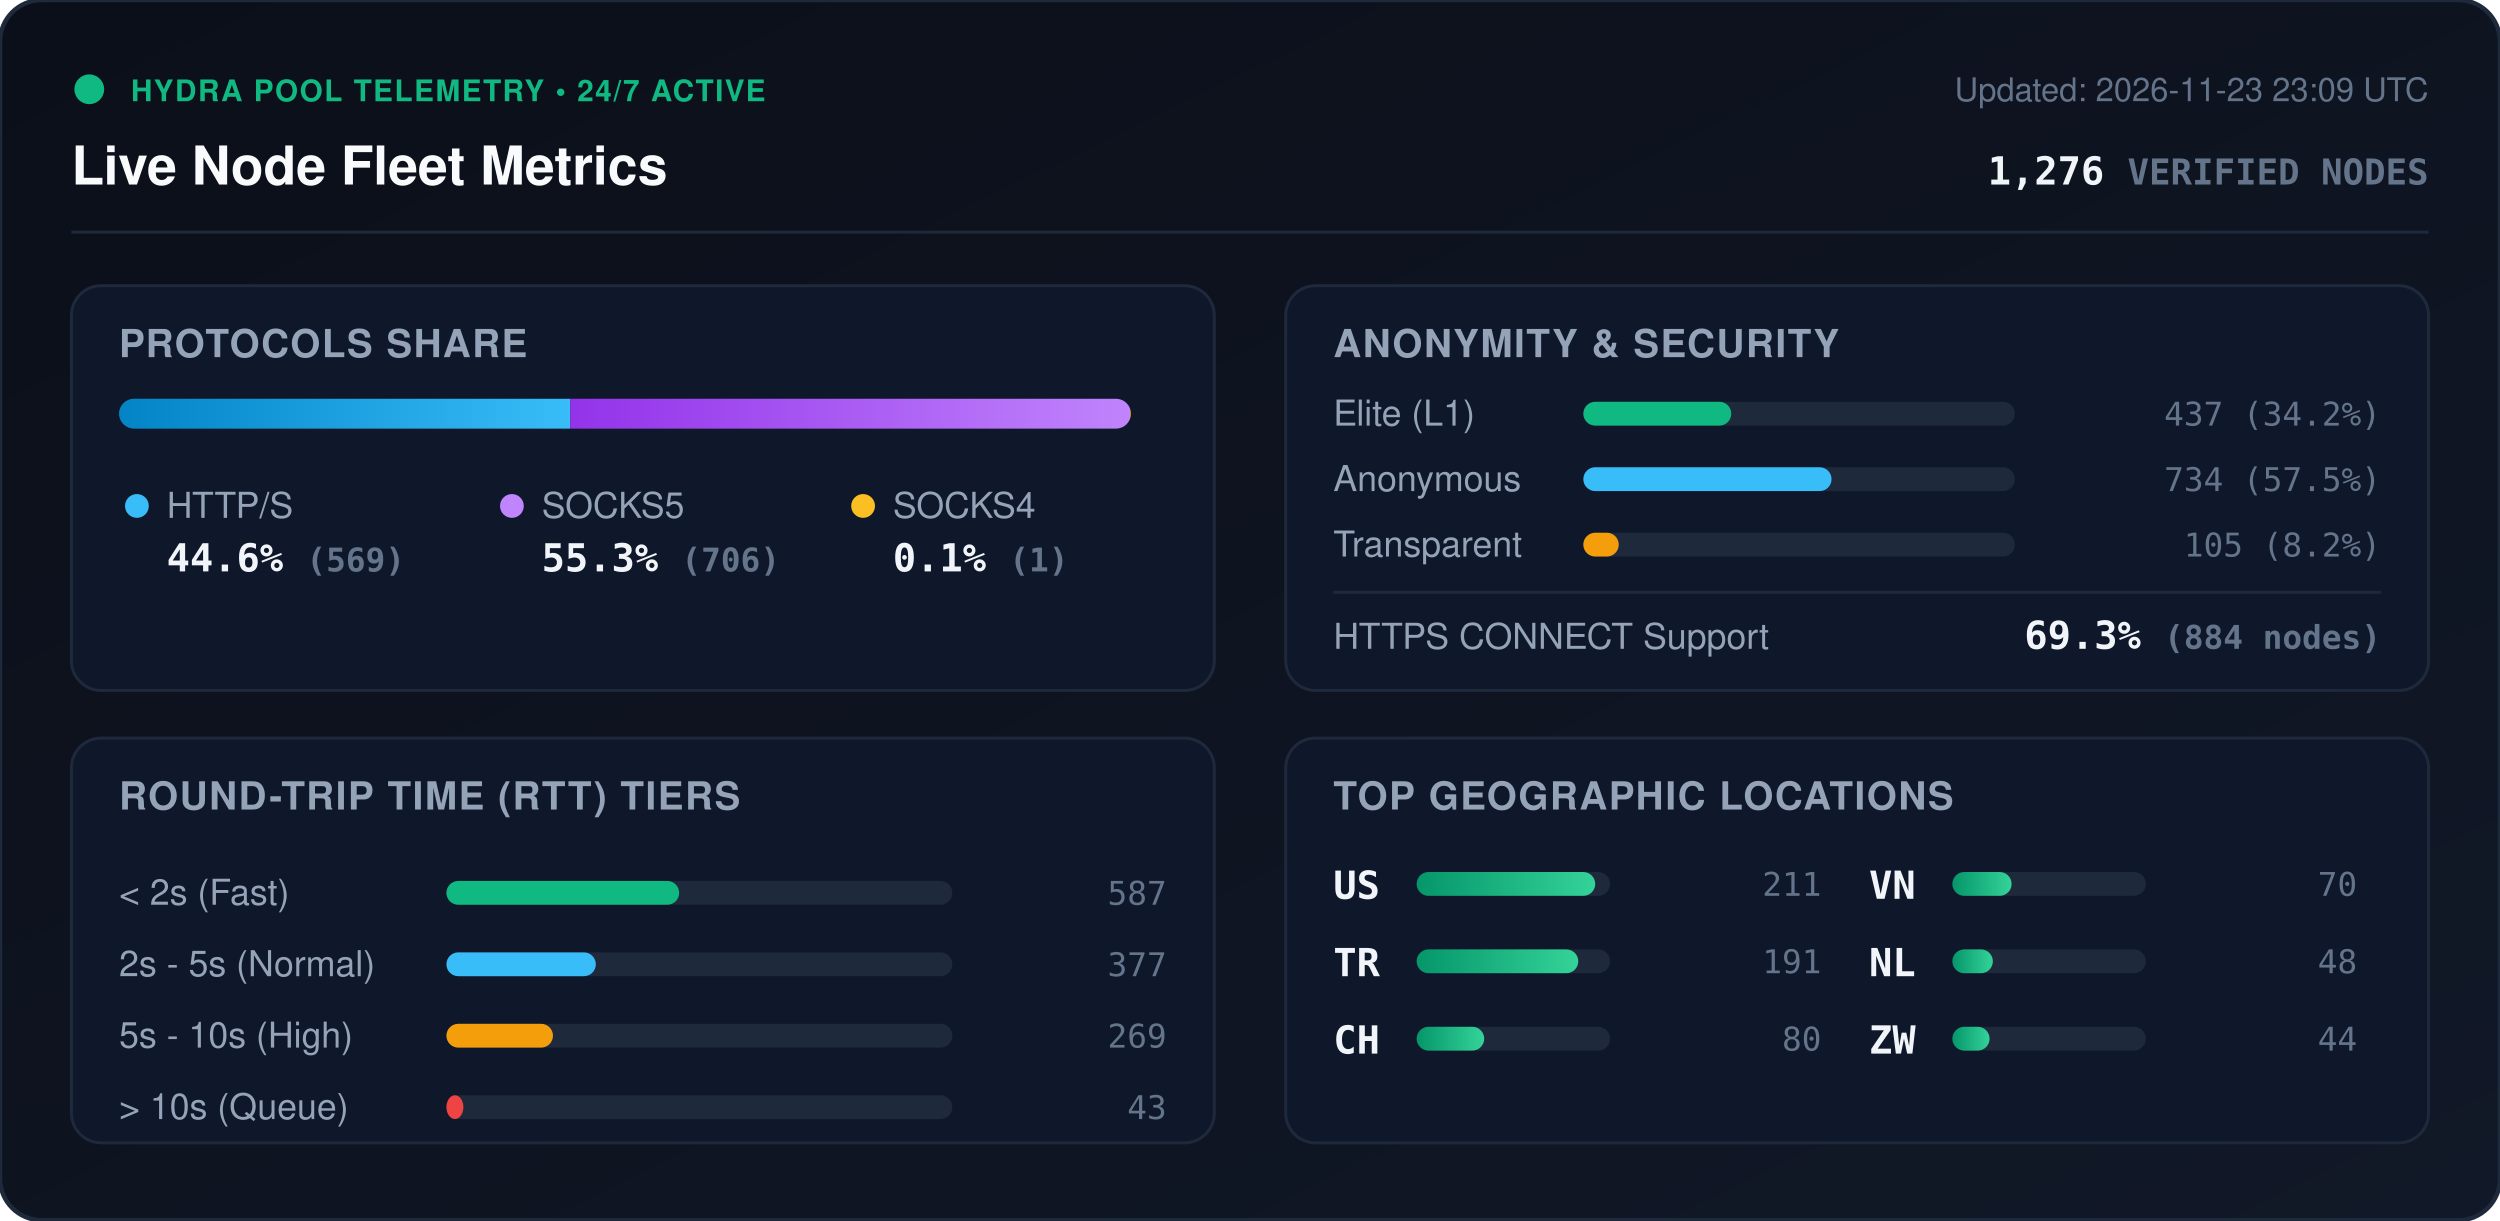
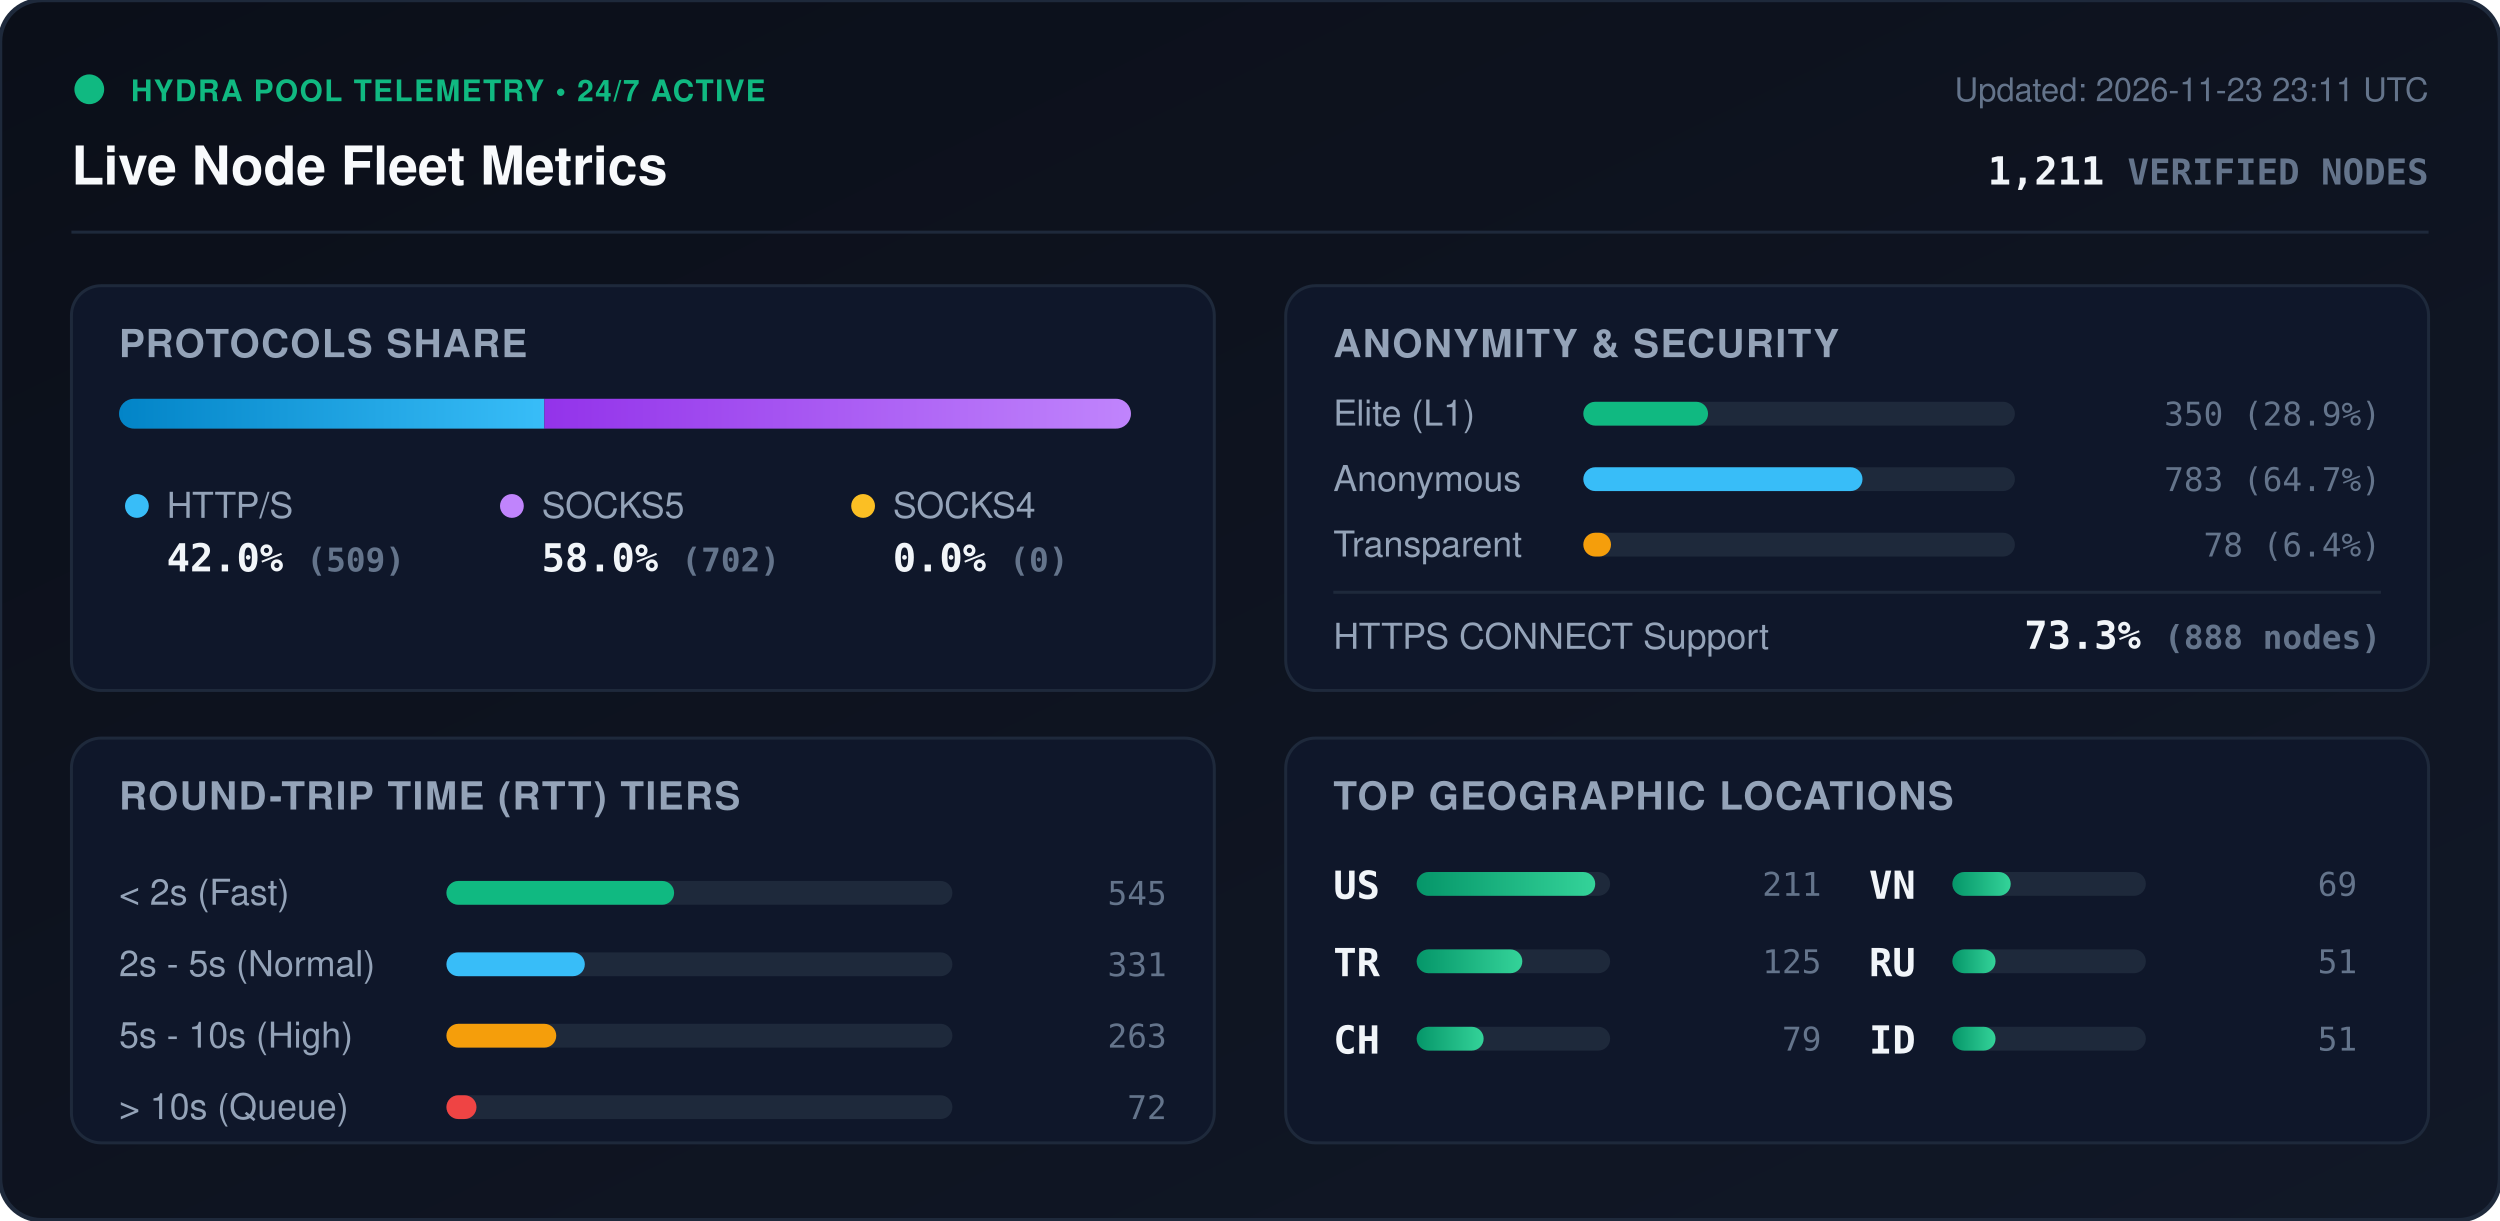
<svg xmlns="http://www.w3.org/2000/svg" viewBox="0 0 840 410" width="840" height="410" style="max-width: 100%; height: auto;">
  <defs>
    <linearGradient id="bg" x1="0%" y1="0%" x2="100%" y2="100%">
      <stop offset="0%" stop-color="#0b0f19" />
      <stop offset="100%" stop-color="#111827" />
    </linearGradient>
    <linearGradient id="bar-http" x1="0%" y1="0%" x2="100%" y2="0%">
      <stop offset="0%" stop-color="#0284c7" />
      <stop offset="100%" stop-color="#38bdf8" />
    </linearGradient>
    <linearGradient id="bar-socks5" x1="0%" y1="0%" x2="100%" y2="0%">
      <stop offset="0%" stop-color="#9333ea" />
      <stop offset="100%" stop-color="#c084fc" />
    </linearGradient>
    <linearGradient id="bar-socks4" x1="0%" y1="0%" x2="100%" y2="0%">
      <stop offset="0%" stop-color="#d97706" />
      <stop offset="100%" stop-color="#fbbf24" />
    </linearGradient>
    <linearGradient id="bar-green" x1="0%" y1="0%" x2="100%" y2="0%">
      <stop offset="0%" stop-color="#059669" />
      <stop offset="100%" stop-color="#34d399" />
    </linearGradient>
    <clipPath id="prog-track-clip">
      <rect width="340.0" height="10" rx="5" />
    </clipPath>
    <style>
      .title { font: 700 18px -apple-system, BlinkMacSystemFont, 'Segoe UI', Helvetica, Arial, sans-serif; fill: #f8fafc; }
      .sub { font: 500 11px -apple-system, BlinkMacSystemFont, 'Segoe UI', Helvetica, Arial, sans-serif; fill: #64748b; }
      .section-hdr { font: 600 13px -apple-system, BlinkMacSystemFont, 'Segoe UI', Helvetica, Arial, sans-serif; fill: #94a3b8; letter-spacing: 0.5px; }
      .metric-val { font: 700 13px -apple-system, BlinkMacSystemFont, 'Segoe UI', Helvetica, Arial, sans-serif; fill: #f1f5f9; }
      .metric-lbl { font: 500 12px -apple-system, BlinkMacSystemFont, 'Segoe UI', Helvetica, Arial, sans-serif; fill: #94a3b8; }
      .badge-txt { font: 700 10px -apple-system, BlinkMacSystemFont, 'Segoe UI', Helvetica, Arial, sans-serif; fill: #10b981; letter-spacing: 0.5px; }
      .mono { font-family: ui-monospace, SFMono-Regular, Menlo, Monaco, Consolas, monospace; }
      .pulse { animation: beacon 2s infinite ease-in-out; }
      @keyframes beacon { 0%, 100% { opacity: 1; } 50% { opacity: 0.35; } }
    </style>
  </defs>
  <rect width="840" height="410" rx="14" fill="url(#bg)" stroke="#1e293b" stroke-width="1.5" />
  <g transform="translate(24, 24)">
    <circle cx="6" cy="6" r="5" fill="#10b981" class="pulse" />
    <text x="20" y="10" class="badge-txt">HYDRA POOL TELEMETRY • 24/7 ACTIVE</text>
    <text x="0" y="38" class="title">Live Node Fleet Metrics</text>
-     <text x="792" y="10" text-anchor="end" class="sub">Updated: 2026-11-23 23:09 UTC</text>
-     <text x="792" y="38" text-anchor="end" class="metric-val mono" fill="#38bdf8">1,276 <tspan font-size="12" fill="#64748b">VERIFIED NODES</tspan>
+     <text x="792" y="10" text-anchor="end" class="sub">Updated: 2026-11-23 23:11 UTC</text>
+     <text x="792" y="38" text-anchor="end" class="metric-val mono" fill="#38bdf8">1,211 <tspan font-size="12" fill="#64748b">VERIFIED NODES</tspan>
    </text>
  </g>
  <line x1="24" y1="78" x2="816" y2="78" stroke="#1e293b" stroke-width="1" />
  <g transform="translate(24, 96)">
    <rect width="384" height="136" rx="10" fill="#0f172a" stroke="#1e293b" />
    <text x="16" y="24" class="section-hdr">PROTOCOLS SHARE</text>
    <g transform="translate(16, 38)">
      <rect width="340.0" height="10" rx="5" fill="#1e293b" />
      <g clip-path="url(#prog-track-clip)">
-         <rect x="0" width="151.6" height="10" fill="url(#bar-http)" />
-         <rect x="151.6" width="188.1" height="10" fill="url(#bar-socks5)" />
-         <rect x="339.7" width="0.3" height="10" fill="url(#bar-socks4)" />
+         <rect x="0" width="142.9" height="10" fill="url(#bar-http)" />
+         <rect x="142.9" width="197.1" height="10" fill="url(#bar-socks5)" />
+         <rect x="340.0" width="0.0" height="10" fill="url(#bar-socks4)" />
      </g>
    </g>
    <g transform="translate(16, 68)">
      <circle cx="6" cy="6" r="4" fill="#38bdf8" />
      <text x="16" y="10" class="metric-lbl">HTTP/S</text>
-       <text x="16" y="28" class="metric-val mono">44.6% <tspan font-size="11" fill="#64748b">(569)</tspan>
+       <text x="16" y="28" class="metric-val mono">42.0% <tspan font-size="11" fill="#64748b">(509)</tspan>
      </text>
      <circle cx="132" cy="6" r="4" fill="#c084fc" />
      <text x="142" y="10" class="metric-lbl">SOCKS5</text>
-       <text x="142" y="28" class="metric-val mono">55.3% <tspan font-size="11" fill="#64748b">(706)</tspan>
+       <text x="142" y="28" class="metric-val mono">58.0% <tspan font-size="11" fill="#64748b">(702)</tspan>
      </text>
      <circle cx="250" cy="6" r="4" fill="#fbbf24" />
      <text x="260" y="10" class="metric-lbl">SOCKS4</text>
-       <text x="260" y="28" class="metric-val mono">0.1% <tspan font-size="11" fill="#64748b">(1)</tspan>
+       <text x="260" y="28" class="metric-val mono">0.0% <tspan font-size="11" fill="#64748b">(0)</tspan>
      </text>
    </g>
  </g>
  <g transform="translate(432, 96)">
    <rect width="384" height="136" rx="10" fill="#0f172a" stroke="#1e293b" />
    <text x="16" y="24" class="section-hdr">ANONYMITY &amp; SECURITY</text>
    <text x="16" y="47" class="metric-lbl">Elite (L1)</text>
    <rect x="100" y="39" width="145.0" height="8" rx="4" fill="#1e293b" />
-     <rect x="100" y="39" width="49.7" height="8" rx="4" fill="#10b981" />
-     <text x="368" y="47" text-anchor="end" class="mono sub" fill="#e2e8f0">437 (34.2%)</text>
+     <rect x="100" y="39" width="41.9" height="8" rx="4" fill="#10b981" />
+     <text x="368" y="47" text-anchor="end" class="mono sub" fill="#e2e8f0">350 (28.9%)</text>
    <text x="16" y="69" class="metric-lbl">Anonymous</text>
    <rect x="100" y="61" width="145.0" height="8" rx="4" fill="#1e293b" />
-     <rect x="100" y="61" width="83.4" height="8" rx="4" fill="#38bdf8" />
-     <text x="368" y="69" text-anchor="end" class="mono sub" fill="#e2e8f0">734 (57.5%)</text>
+     <rect x="100" y="61" width="93.8" height="8" rx="4" fill="#38bdf8" />
+     <text x="368" y="69" text-anchor="end" class="mono sub" fill="#e2e8f0">783 (64.7%)</text>
    <text x="16" y="91" class="metric-lbl">Transparent</text>
    <rect x="100" y="83" width="145.0" height="8" rx="4" fill="#1e293b" />
-     <rect x="100" y="83" width="11.9" height="8" rx="4" fill="#f59e0b" />
-     <text x="368" y="91" text-anchor="end" class="mono sub" fill="#e2e8f0">105 (8.2%)</text>
+     <rect x="100" y="83" width="9.3" height="8" rx="4" fill="#f59e0b" />
+     <text x="368" y="91" text-anchor="end" class="mono sub" fill="#e2e8f0">78 (6.4%)</text>
    <line x1="16" y1="103" x2="368" y2="103" stroke="#1e293b" stroke-width="1" />
    <text x="16" y="122" class="metric-lbl">HTTPS CONNECT Support</text>
-     <text x="368" y="122" text-anchor="end" class="metric-val mono" fill="#34d399">69.3% <tspan font-size="11" fill="#64748b">(884 nodes)</tspan>
+     <text x="368" y="122" text-anchor="end" class="metric-val mono" fill="#34d399">73.3% <tspan font-size="11" fill="#64748b">(888 nodes)</tspan>
    </text>
  </g>
  <g transform="translate(24, 248)">
    <rect width="384" height="136" rx="10" fill="#0f172a" stroke="#1e293b" />
    <text x="16" y="24" class="section-hdr">ROUND-TRIP TIME (RTT) TIERS</text>
    <g transform="translate(16, 42)">
      <text x="0" y="14" class="metric-lbl">&lt; 2s (Fast)</text>
      <rect x="110" y="6" width="170" height="8" rx="4" fill="#1e293b" />
-       <rect x="110" y="6" width="78.2" height="8" rx="4" fill="#10b981" />
-       <text x="352" y="14" text-anchor="end" class="mono sub">587</text>
+       <rect x="110" y="6" width="76.5" height="8" rx="4" fill="#10b981" />
+       <text x="352" y="14" text-anchor="end" class="mono sub">545</text>
      <text x="0" y="38" class="metric-lbl">2s - 5s (Normal)</text>
      <rect x="110" y="30" width="170" height="8" rx="4" fill="#1e293b" />
-       <rect x="110" y="30" width="50.2" height="8" rx="4" fill="#38bdf8" />
-       <text x="352" y="38" text-anchor="end" class="mono sub">377</text>
+       <rect x="110" y="30" width="46.5" height="8" rx="4" fill="#38bdf8" />
+       <text x="352" y="38" text-anchor="end" class="mono sub">331</text>
      <text x="0" y="62" class="metric-lbl">5s - 10s (High)</text>
      <rect x="110" y="54" width="170" height="8" rx="4" fill="#1e293b" />
-       <rect x="110" y="54" width="35.8" height="8" rx="4" fill="#f59e0b" />
-       <text x="352" y="62" text-anchor="end" class="mono sub">269</text>
+       <rect x="110" y="54" width="36.9" height="8" rx="4" fill="#f59e0b" />
+       <text x="352" y="62" text-anchor="end" class="mono sub">263</text>
      <text x="0" y="86" class="metric-lbl">&gt; 10s (Queue)</text>
      <rect x="110" y="78" width="170" height="8" rx="4" fill="#1e293b" />
-       <rect x="110" y="78" width="5.7" height="8" rx="4" fill="#ef4444" />
-       <text x="352" y="86" text-anchor="end" class="mono sub">43</text>
+       <rect x="110" y="78" width="10.1" height="8" rx="4" fill="#ef4444" />
+       <text x="352" y="86" text-anchor="end" class="mono sub">72</text>
    </g>
  </g>
  <g transform="translate(432, 248)">
    <rect width="384" height="136" rx="10" fill="#0f172a" stroke="#1e293b" />
    <text x="16" y="24" class="section-hdr">TOP GEOGRAPHIC LOCATIONS</text>
    <g transform="translate(16, 42)">
      <g transform="translate(0, 0)">
        <text x="0" y="12" class="mono metric-val" font-size="12">US</text>
        <rect x="28" y="3" width="65" height="8" rx="4" fill="#1e293b" />
        <rect x="28" y="3" width="60.0" height="8" rx="4" fill="url(#bar-green)" />
        <text x="164" y="11" text-anchor="end" class="mono sub">211</text>
      </g>
      <g transform="translate(0, 26)">
        <text x="0" y="12" class="mono metric-val" font-size="12">TR</text>
        <rect x="28" y="3" width="65" height="8" rx="4" fill="#1e293b" />
-         <rect x="28" y="3" width="54.3" height="8" rx="4" fill="url(#bar-green)" />
-         <text x="164" y="11" text-anchor="end" class="mono sub">191</text>
+         <rect x="28" y="3" width="35.5" height="8" rx="4" fill="url(#bar-green)" />
+         <text x="164" y="11" text-anchor="end" class="mono sub">125</text>
      </g>
      <g transform="translate(0, 52)">
        <text x="0" y="12" class="mono metric-val" font-size="12">CH</text>
        <rect x="28" y="3" width="65" height="8" rx="4" fill="#1e293b" />
-         <rect x="28" y="3" width="22.7" height="8" rx="4" fill="url(#bar-green)" />
-         <text x="164" y="11" text-anchor="end" class="mono sub">80</text>
+         <rect x="28" y="3" width="22.5" height="8" rx="4" fill="url(#bar-green)" />
+         <text x="164" y="11" text-anchor="end" class="mono sub">79</text>
      </g>
      <g transform="translate(180, 0)">
        <text x="0" y="12" class="mono metric-val" font-size="12">VN</text>
        <rect x="28" y="3" width="65" height="8" rx="4" fill="#1e293b" />
-         <rect x="28" y="3" width="19.9" height="8" rx="4" fill="url(#bar-green)" />
-         <text x="164" y="11" text-anchor="end" class="mono sub">70</text>
+         <rect x="28" y="3" width="19.6" height="8" rx="4" fill="url(#bar-green)" />
+         <text x="164" y="11" text-anchor="end" class="mono sub">69</text>
      </g>
      <g transform="translate(180, 26)">
-         <text x="0" y="12" class="mono metric-val" font-size="12">NL</text>
+         <text x="0" y="12" class="mono metric-val" font-size="12">RU</text>
        <rect x="28" y="3" width="65" height="8" rx="4" fill="#1e293b" />
-         <rect x="28" y="3" width="13.6" height="8" rx="4" fill="url(#bar-green)" />
-         <text x="164" y="11" text-anchor="end" class="mono sub">48</text>
+         <rect x="28" y="3" width="14.5" height="8" rx="4" fill="url(#bar-green)" />
+         <text x="164" y="11" text-anchor="end" class="mono sub">51</text>
      </g>
      <g transform="translate(180, 52)">
-         <text x="0" y="12" class="mono metric-val" font-size="12">ZW</text>
+         <text x="0" y="12" class="mono metric-val" font-size="12">ID</text>
        <rect x="28" y="3" width="65" height="8" rx="4" fill="#1e293b" />
-         <rect x="28" y="3" width="12.5" height="8" rx="4" fill="url(#bar-green)" />
-         <text x="164" y="11" text-anchor="end" class="mono sub">44</text>
+         <rect x="28" y="3" width="14.5" height="8" rx="4" fill="url(#bar-green)" />
+         <text x="164" y="11" text-anchor="end" class="mono sub">51</text>
      </g>
    </g>
  </g>
</svg>
